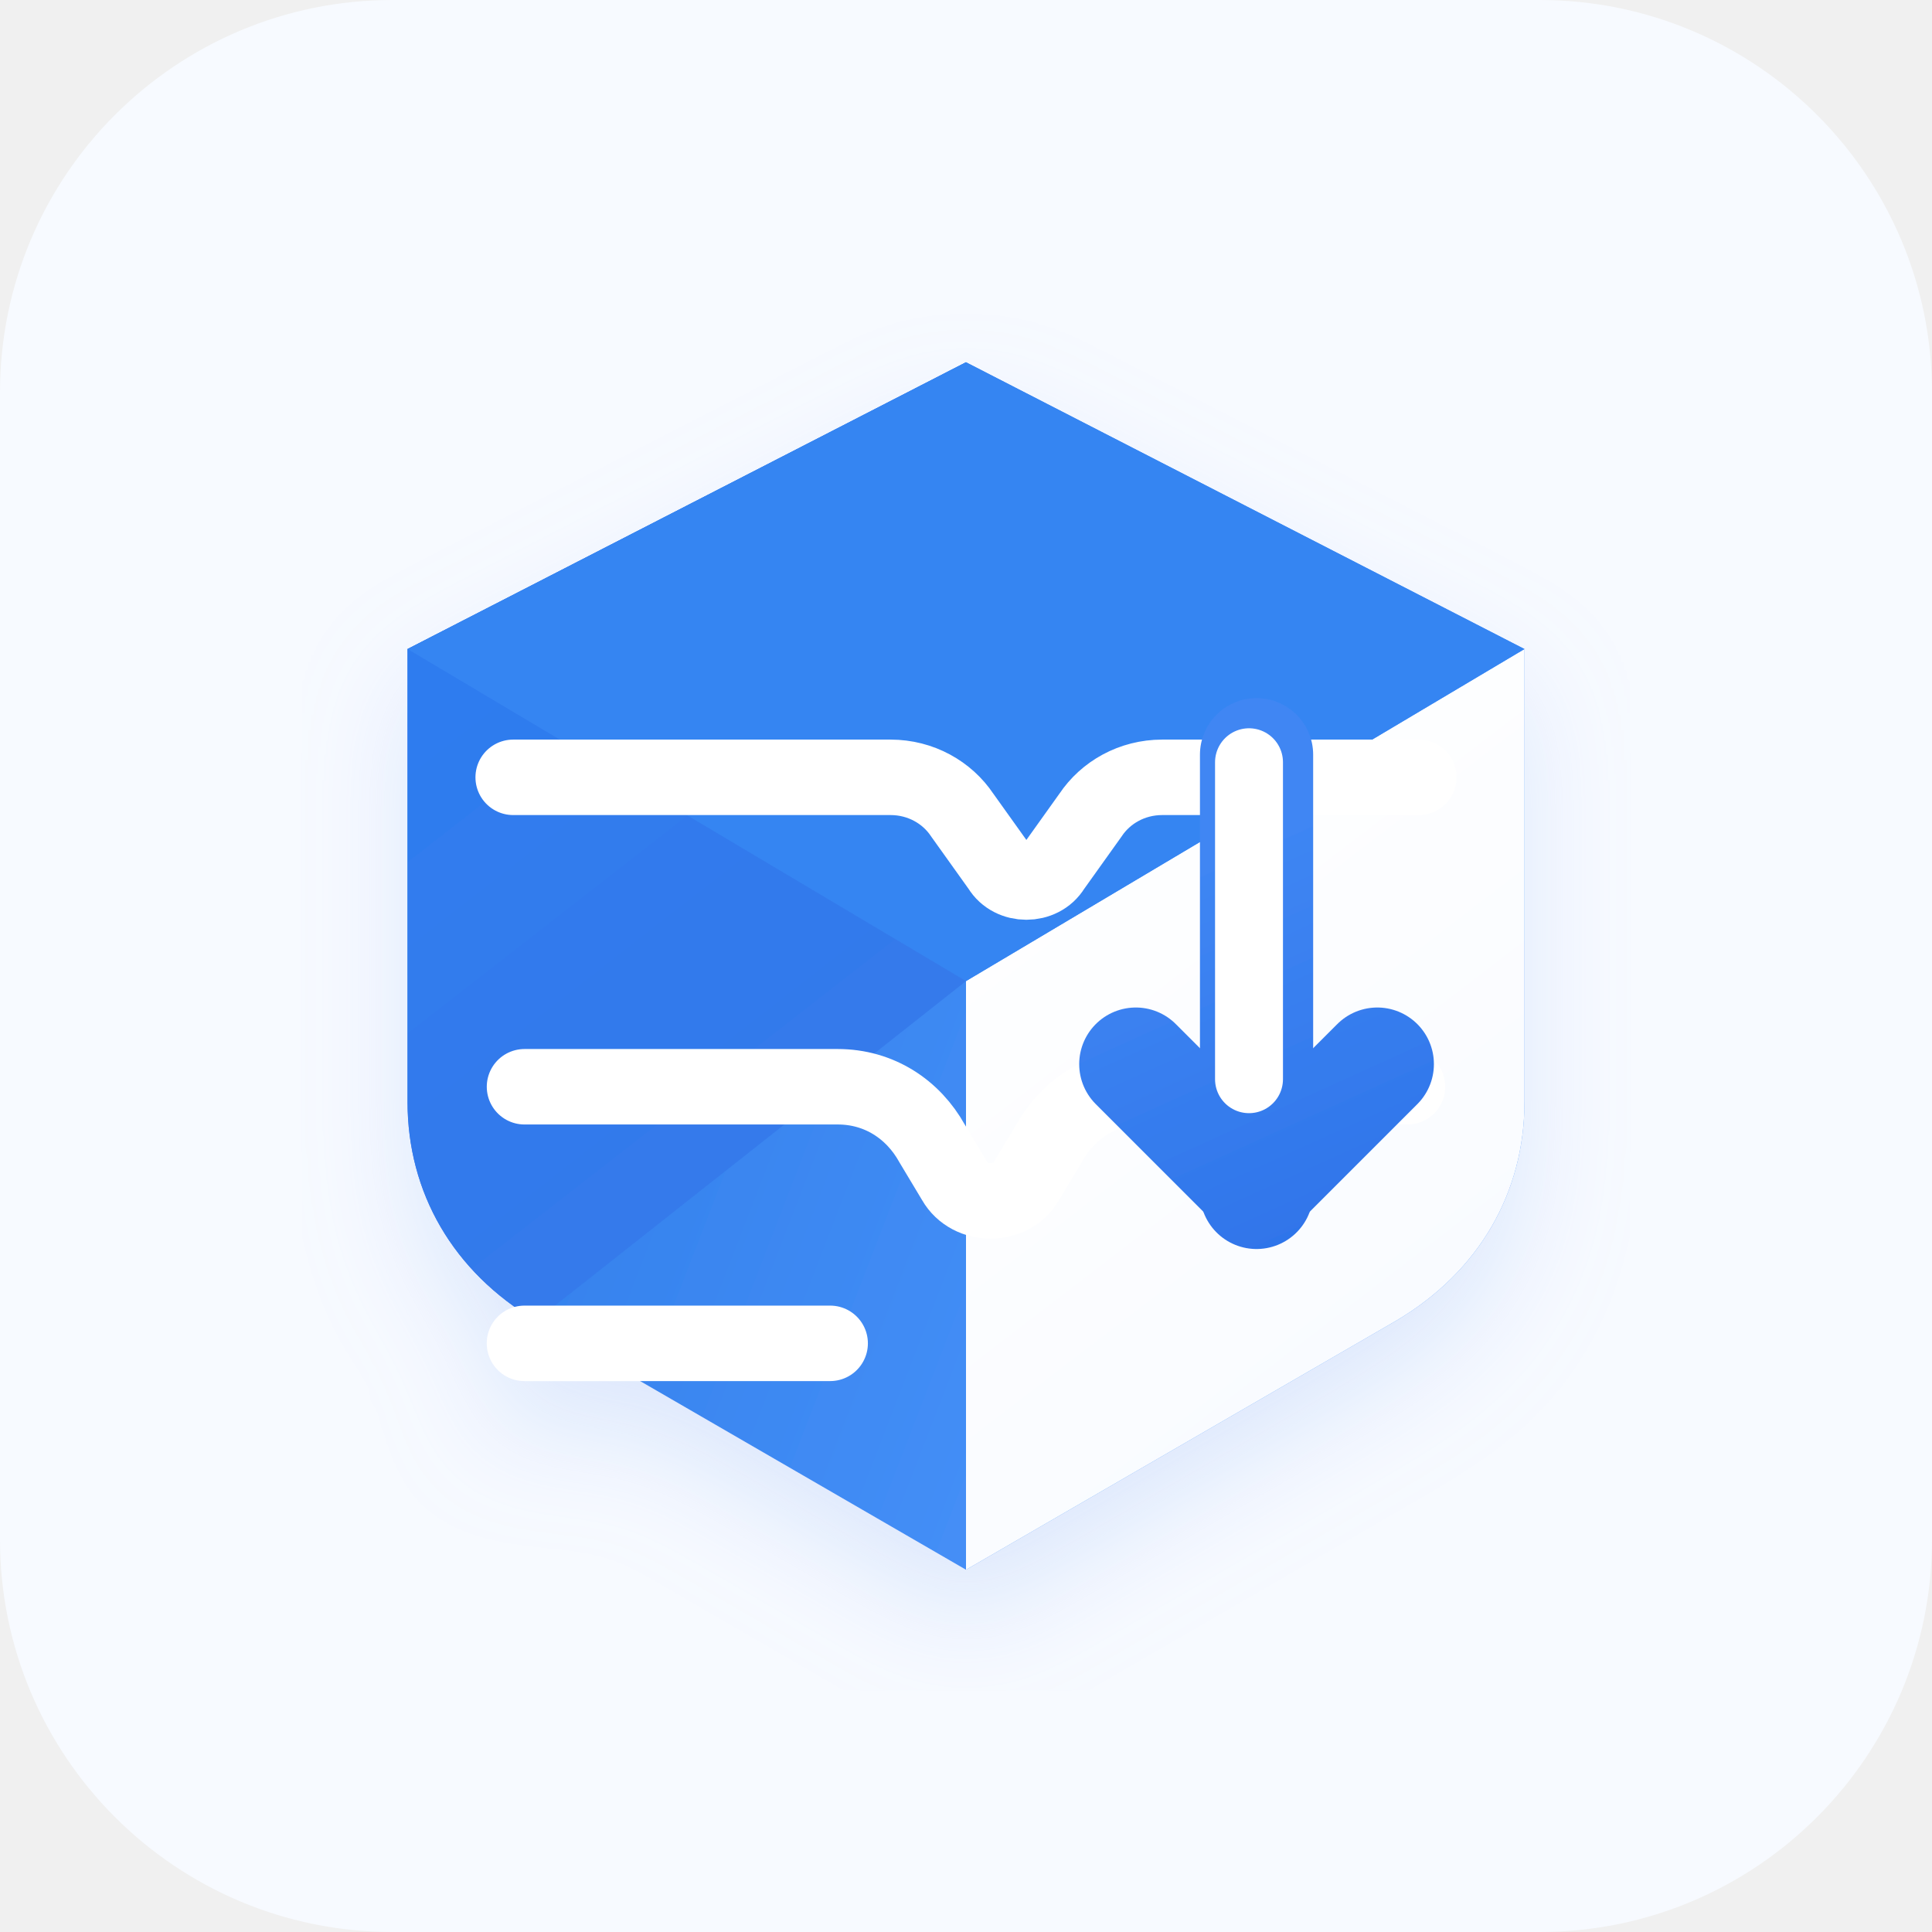
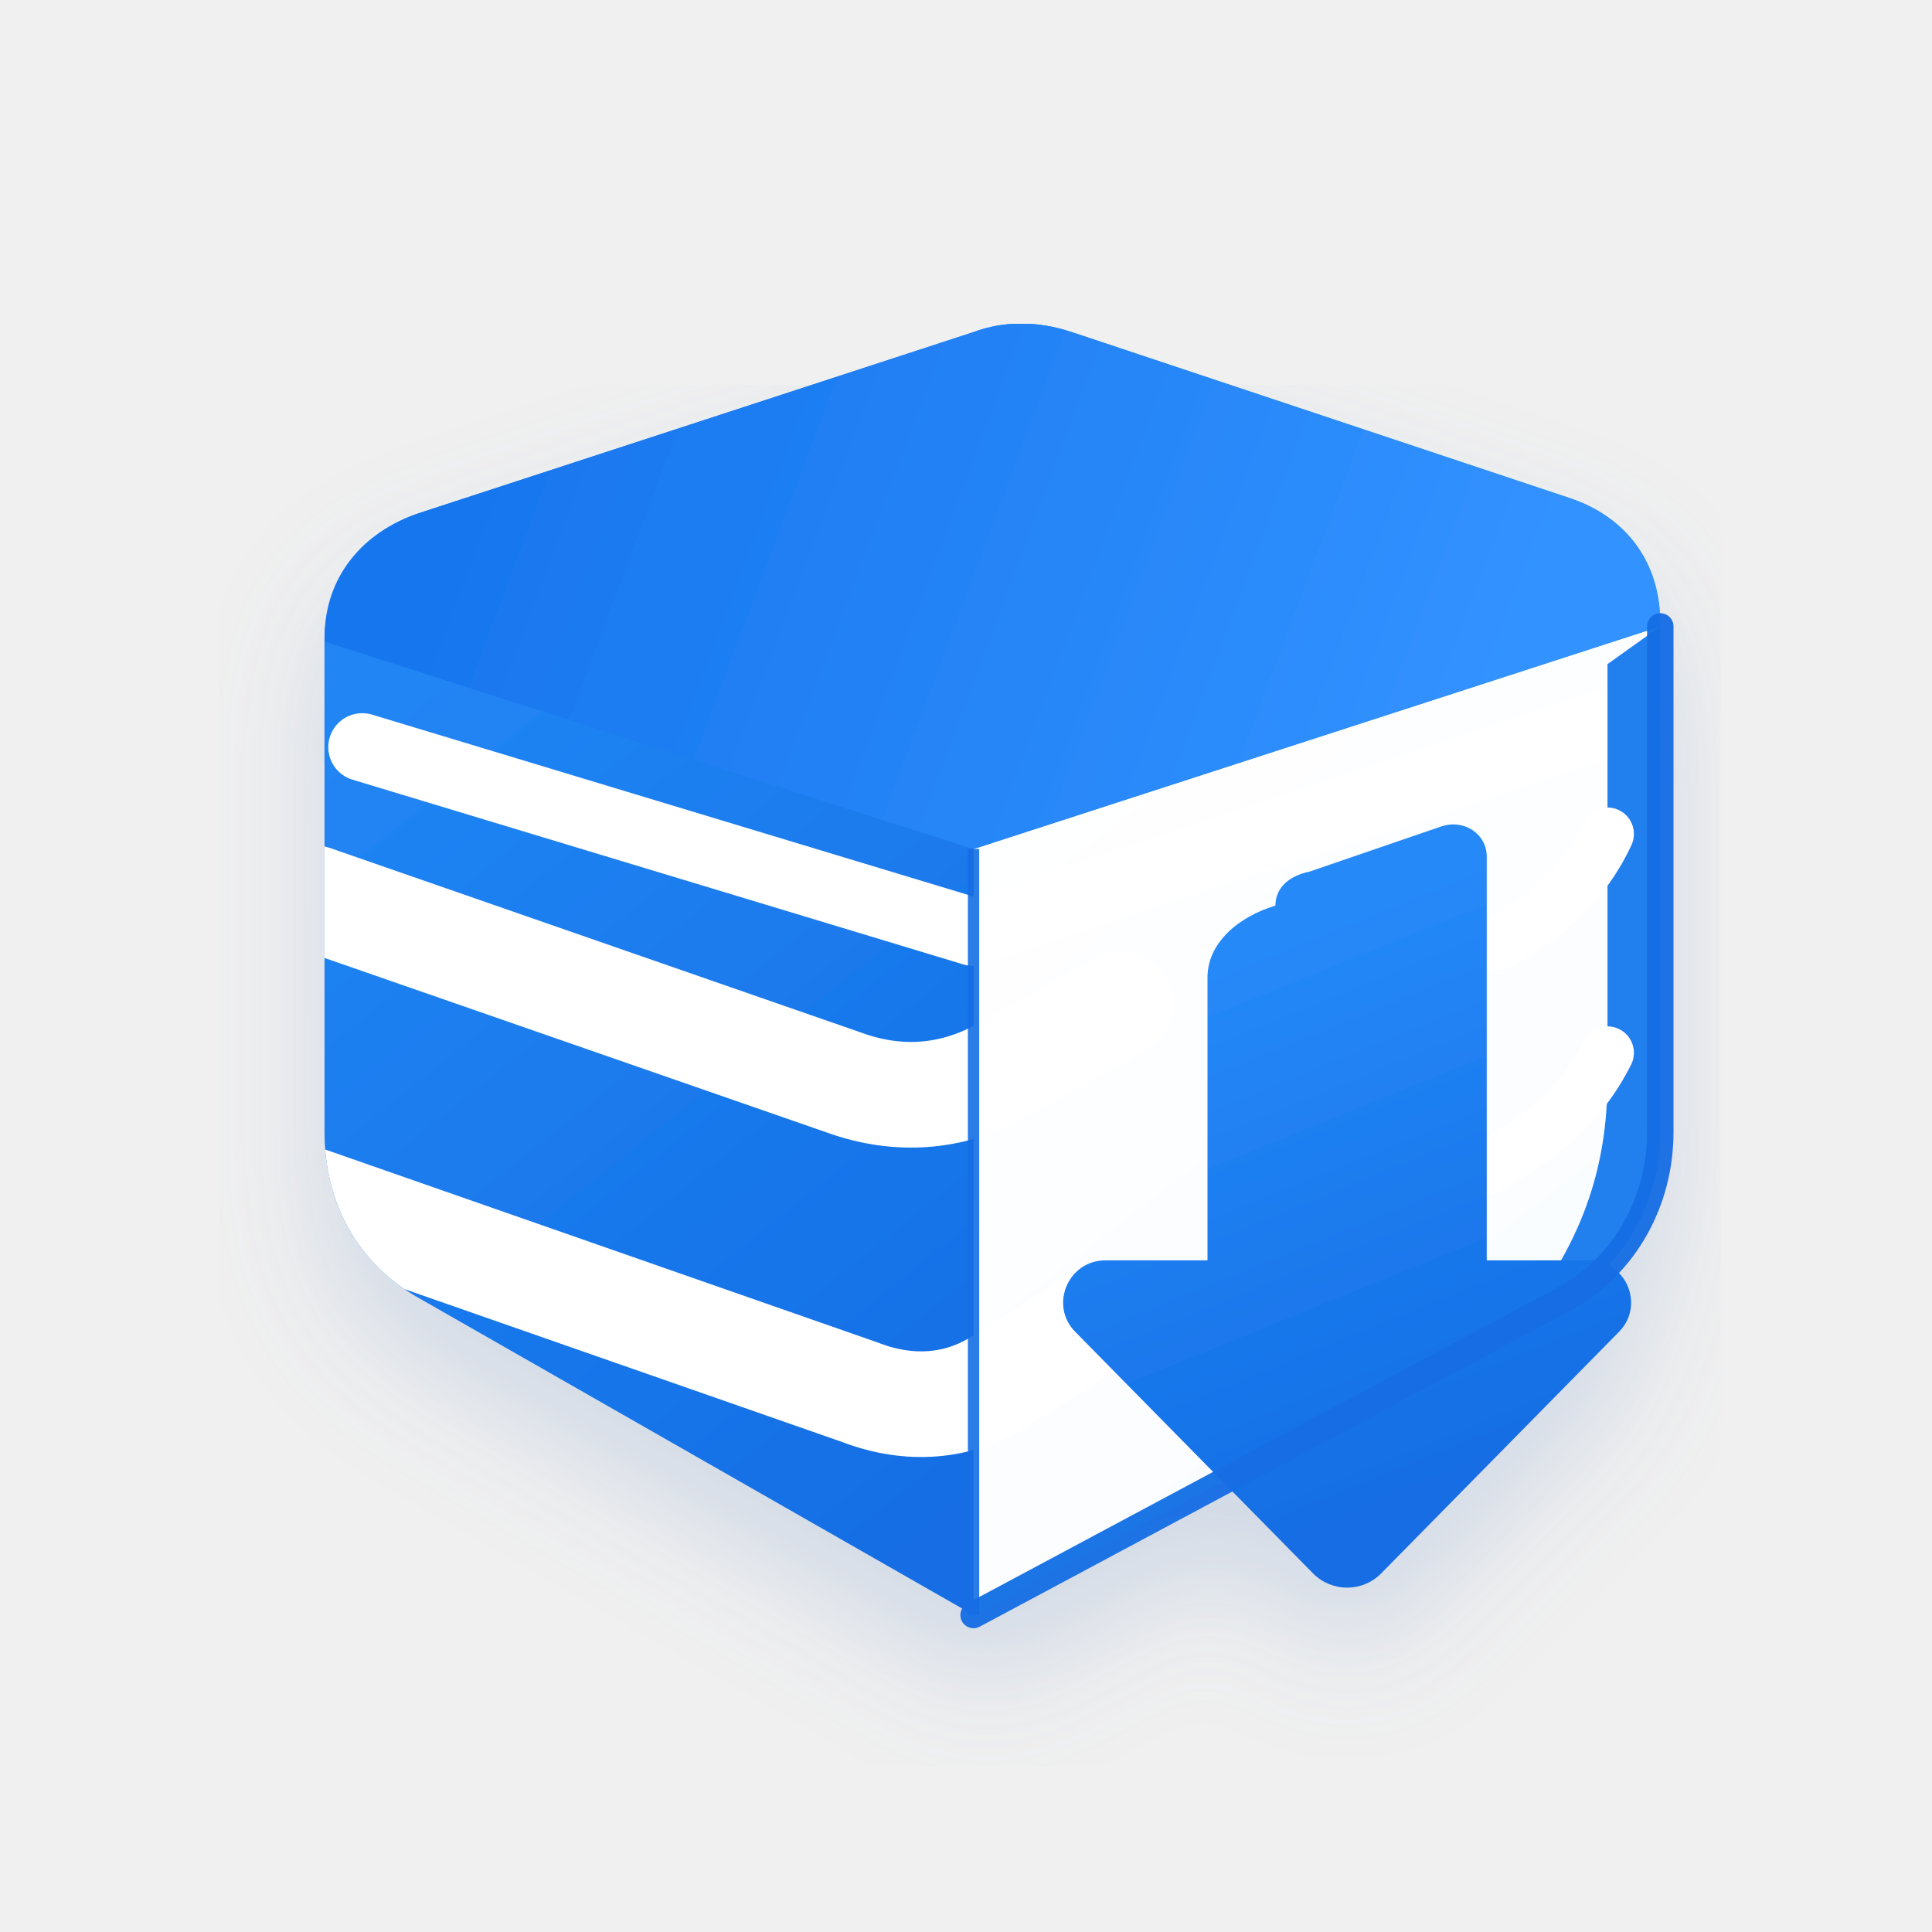
<svg xmlns="http://www.w3.org/2000/svg" width="512" height="512" viewBox="0 0 512 512" fill="none">
  <defs>
-     <linearGradient id="topGrad" x1="132" y1="86" x2="396" y2="188" gradientUnits="userSpaceOnUse">
-       <stop stop-color="#2A79E6" />
-       <stop offset="1" stop-color="#4A93FA" />
+     <linearGradient id="top" x1="136" y1="106" x2="390" y2="201" gradientUnits="userSpaceOnUse">
+       <stop stop-color="#1876EE" />
+       <stop offset="1" stop-color="#3292FF" />
    </linearGradient>
-     <linearGradient id="leftGrad" x1="112" y1="180" x2="288" y2="406" gradientUnits="userSpaceOnUse">
-       <stop stop-color="#2E7BEF" />
-       <stop offset="1" stop-color="#3A79E7" />
+     <linearGradient id="left" x1="92" y1="196" x2="257" y2="402" gradientUnits="userSpaceOnUse">
+       <stop stop-color="#2185F4" />
+       <stop offset="1" stop-color="#126DE4" />
    </linearGradient>
-     <linearGradient id="rightGrad" x1="258" y1="208" x2="406" y2="401" gradientUnits="userSpaceOnUse">
+     <linearGradient id="right" x1="263" y1="190" x2="418" y2="391" gradientUnits="userSpaceOnUse">
      <stop stop-color="#FFFFFF" />
-       <stop offset="1" stop-color="#F7FAFF" />
+       <stop offset="1" stop-color="#F9FCFF" />
    </linearGradient>
-     <linearGradient id="arrowGrad" x1="294" y1="240" x2="362" y2="390" gradientUnits="userSpaceOnUse">
-       <stop stop-color="#3F86F3" />
-       <stop offset="1" stop-color="#256AE4" />
+     <linearGradient id="arrow" x1="314" y1="260" x2="370" y2="398" gradientUnits="userSpaceOnUse">
+       <stop stop-color="#2689F8" />
+       <stop offset="1" stop-color="#126DE4" />
    </linearGradient>
-     <filter id="softShadow" x="80" y="64" width="352" height="384" filterUnits="userSpaceOnUse" color-interpolation-filters="sRGB">
-       <feDropShadow dx="0" dy="14" stdDeviation="14" flood-color="#A8C1F4" flood-opacity="0.32" />
+     <filter id="shadow" x="58" y="86" width="398" height="382" filterUnits="userSpaceOnUse" color-interpolation-filters="sRGB">
+       <feDropShadow dx="0" dy="16" stdDeviation="16" flood-color="#6E8EC7" flood-opacity="0.24" />
    </filter>
+     <clipPath id="leftClip">
+       <path d="M86 169C86 153 96 141 111 136L258 88C266 85 275 85 284 88L416 132C431 137 440 149 440 165V281C440 308 427 331 404 344L258 428L111 344C95 335 86 319 86 300V169Z" />
+     </clipPath>
  </defs>
-   <rect width="512" height="512" rx="104" fill="#F7FAFF" />
-   <g filter="url(#softShadow)">
-     <path d="M108 172L256 96L404 172V292C404 316 392 337 370 350L256 416L142 350C120 337 108 316 108 292V172Z" fill="url(#topGrad)" />
-     <path d="M108 172L256 96V260L142 350C120 337 108 316 108 292V172Z" fill="url(#leftGrad)" />
-     <path d="M256 260L404 172V292C404 316 392 337 370 350L256 416V260Z" fill="url(#rightGrad)" />
-     <path d="M108 172L256 96L404 172L256 260L108 172Z" fill="#3585F2" />
-     <path d="M136 206H236C244 206 251 210 255 216L265 230C268 235 276 235 279 230L289 216C293 210 300 206 308 206H376" stroke="#FFFFFF" stroke-width="20" stroke-linecap="round" stroke-linejoin="round" />
-     <path d="M139 288H222C233 288 242 294 247 303L253 313C257 320 268 320 272 313L278 303C283 294 292 288 303 288H373" stroke="#FFFFFF" stroke-width="20" stroke-linecap="round" stroke-linejoin="round" />
-     <path d="M139 356H220" stroke="#FFFFFF" stroke-width="20" stroke-linecap="round" />
-     <path d="M333 200V316" stroke="url(#arrowGrad)" stroke-width="30" stroke-linecap="round" />
-     <path d="M301 282L333 314L365 282" stroke="url(#arrowGrad)" stroke-width="30" stroke-linecap="round" stroke-linejoin="round" />
-     <path d="M331 202L331 286" stroke="#FFFFFF" stroke-width="18" stroke-linecap="round" />
+   <g filter="url(#shadow)">
+     <path d="M86 169C86 153 96 141 111 136L258 88C266 85 275 85 284 88L416 132C431 137 440 149 440 165V198C440 215 431 229 416 237L258 318L106 237C93 230 86 217 86 202V169Z" fill="url(#top)" />
+     <path d="M86 170L258 225V428L111 344C95 335 86 319 86 300V170Z" fill="url(#left)" />
+     <path d="M258 225L440 166V300C440 318 431 335 415 344L258 428V225Z" fill="url(#right)" />
+     <path d="M86 170C86 154 96 141 111 136L258 88C266 85 275 85 284 88L416 132C431 137 440 149 440 166L258 225L86 170Z" fill="url(#top)" />
+     <path d="M96 198L258 247L431 190" stroke="#FFFFFF" stroke-width="18" stroke-linecap="round" stroke-linejoin="round" />
+     <g clip-path="url(#leftClip)">
+       <path d="M83 238L224 287C238 292 252 291 265 284L297 266" stroke="#FFFFFF" stroke-width="28" stroke-linecap="round" stroke-linejoin="round" />
+       <path d="M82 318L228 369C241 374 254 373 265 366L292 349" stroke="#FFFFFF" stroke-width="28" stroke-linecap="round" stroke-linejoin="round" />
+       <path d="M82 397L221 445" stroke="#FFFFFF" stroke-width="28" stroke-linecap="round" stroke-linejoin="round" />
+     </g>
+     <path d="M440 166V300C440 318 431 335 415 344L402 351C419 330 426 310 426 286V176L440 166Z" fill="#1879ED" opacity="0.95" />
+     <path d="M426 221C420 234 410 243 397 250" stroke="#FFFFFF" stroke-width="14" stroke-linecap="round" />
+     <path d="M426 279C419 293 408 302 393 310" stroke="#FFFFFF" stroke-width="14" stroke-linecap="round" />
+     <path d="M338 240C338 235 342 232 347 231L382 219C388 217 394 221 394 227V334H421C431 334 436 346 429 353L366 417C361 422 353 422 348 417L285 353C278 346 283 334 293 334H320V259C320 250 328 243 338 240Z" fill="url(#arrow)" />
+     <path d="M258 225V428" stroke="#126DE4" stroke-width="3" opacity="0.9" />
+     <path d="M258 428L415 344C431 335 440 318 440 300V166" stroke="#126DE4" stroke-width="7" stroke-linecap="round" stroke-linejoin="round" opacity="0.95" />
  </g>
</svg>
